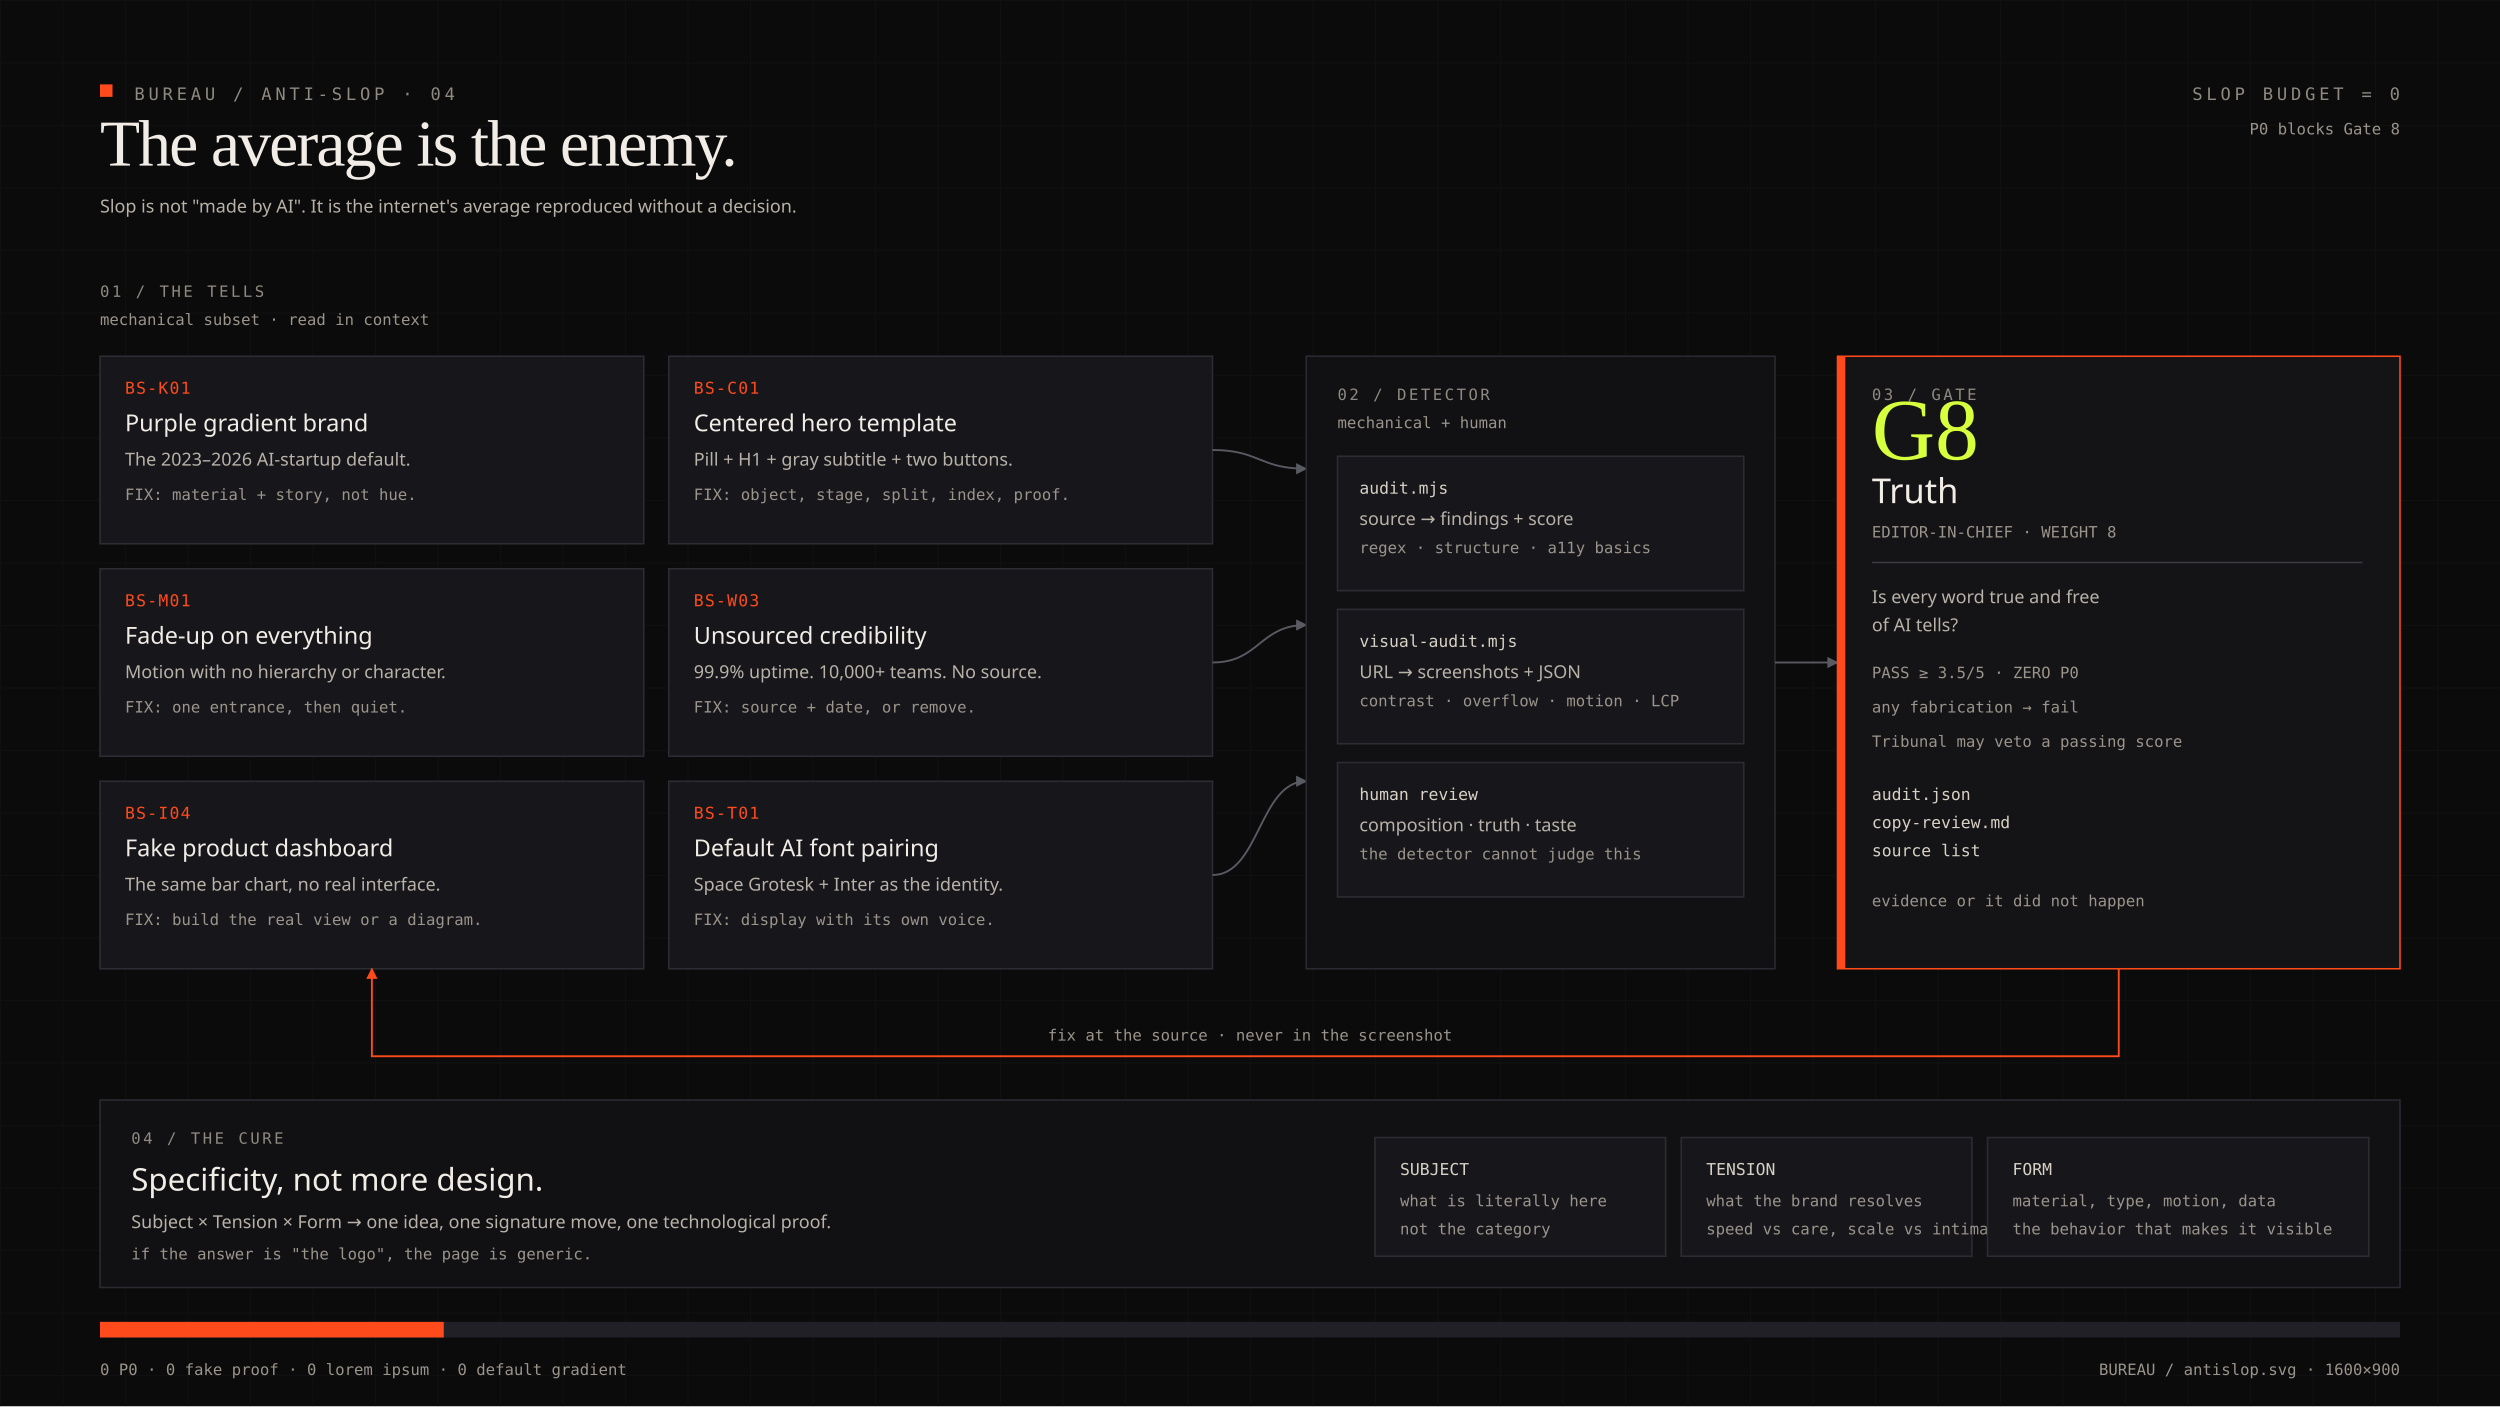
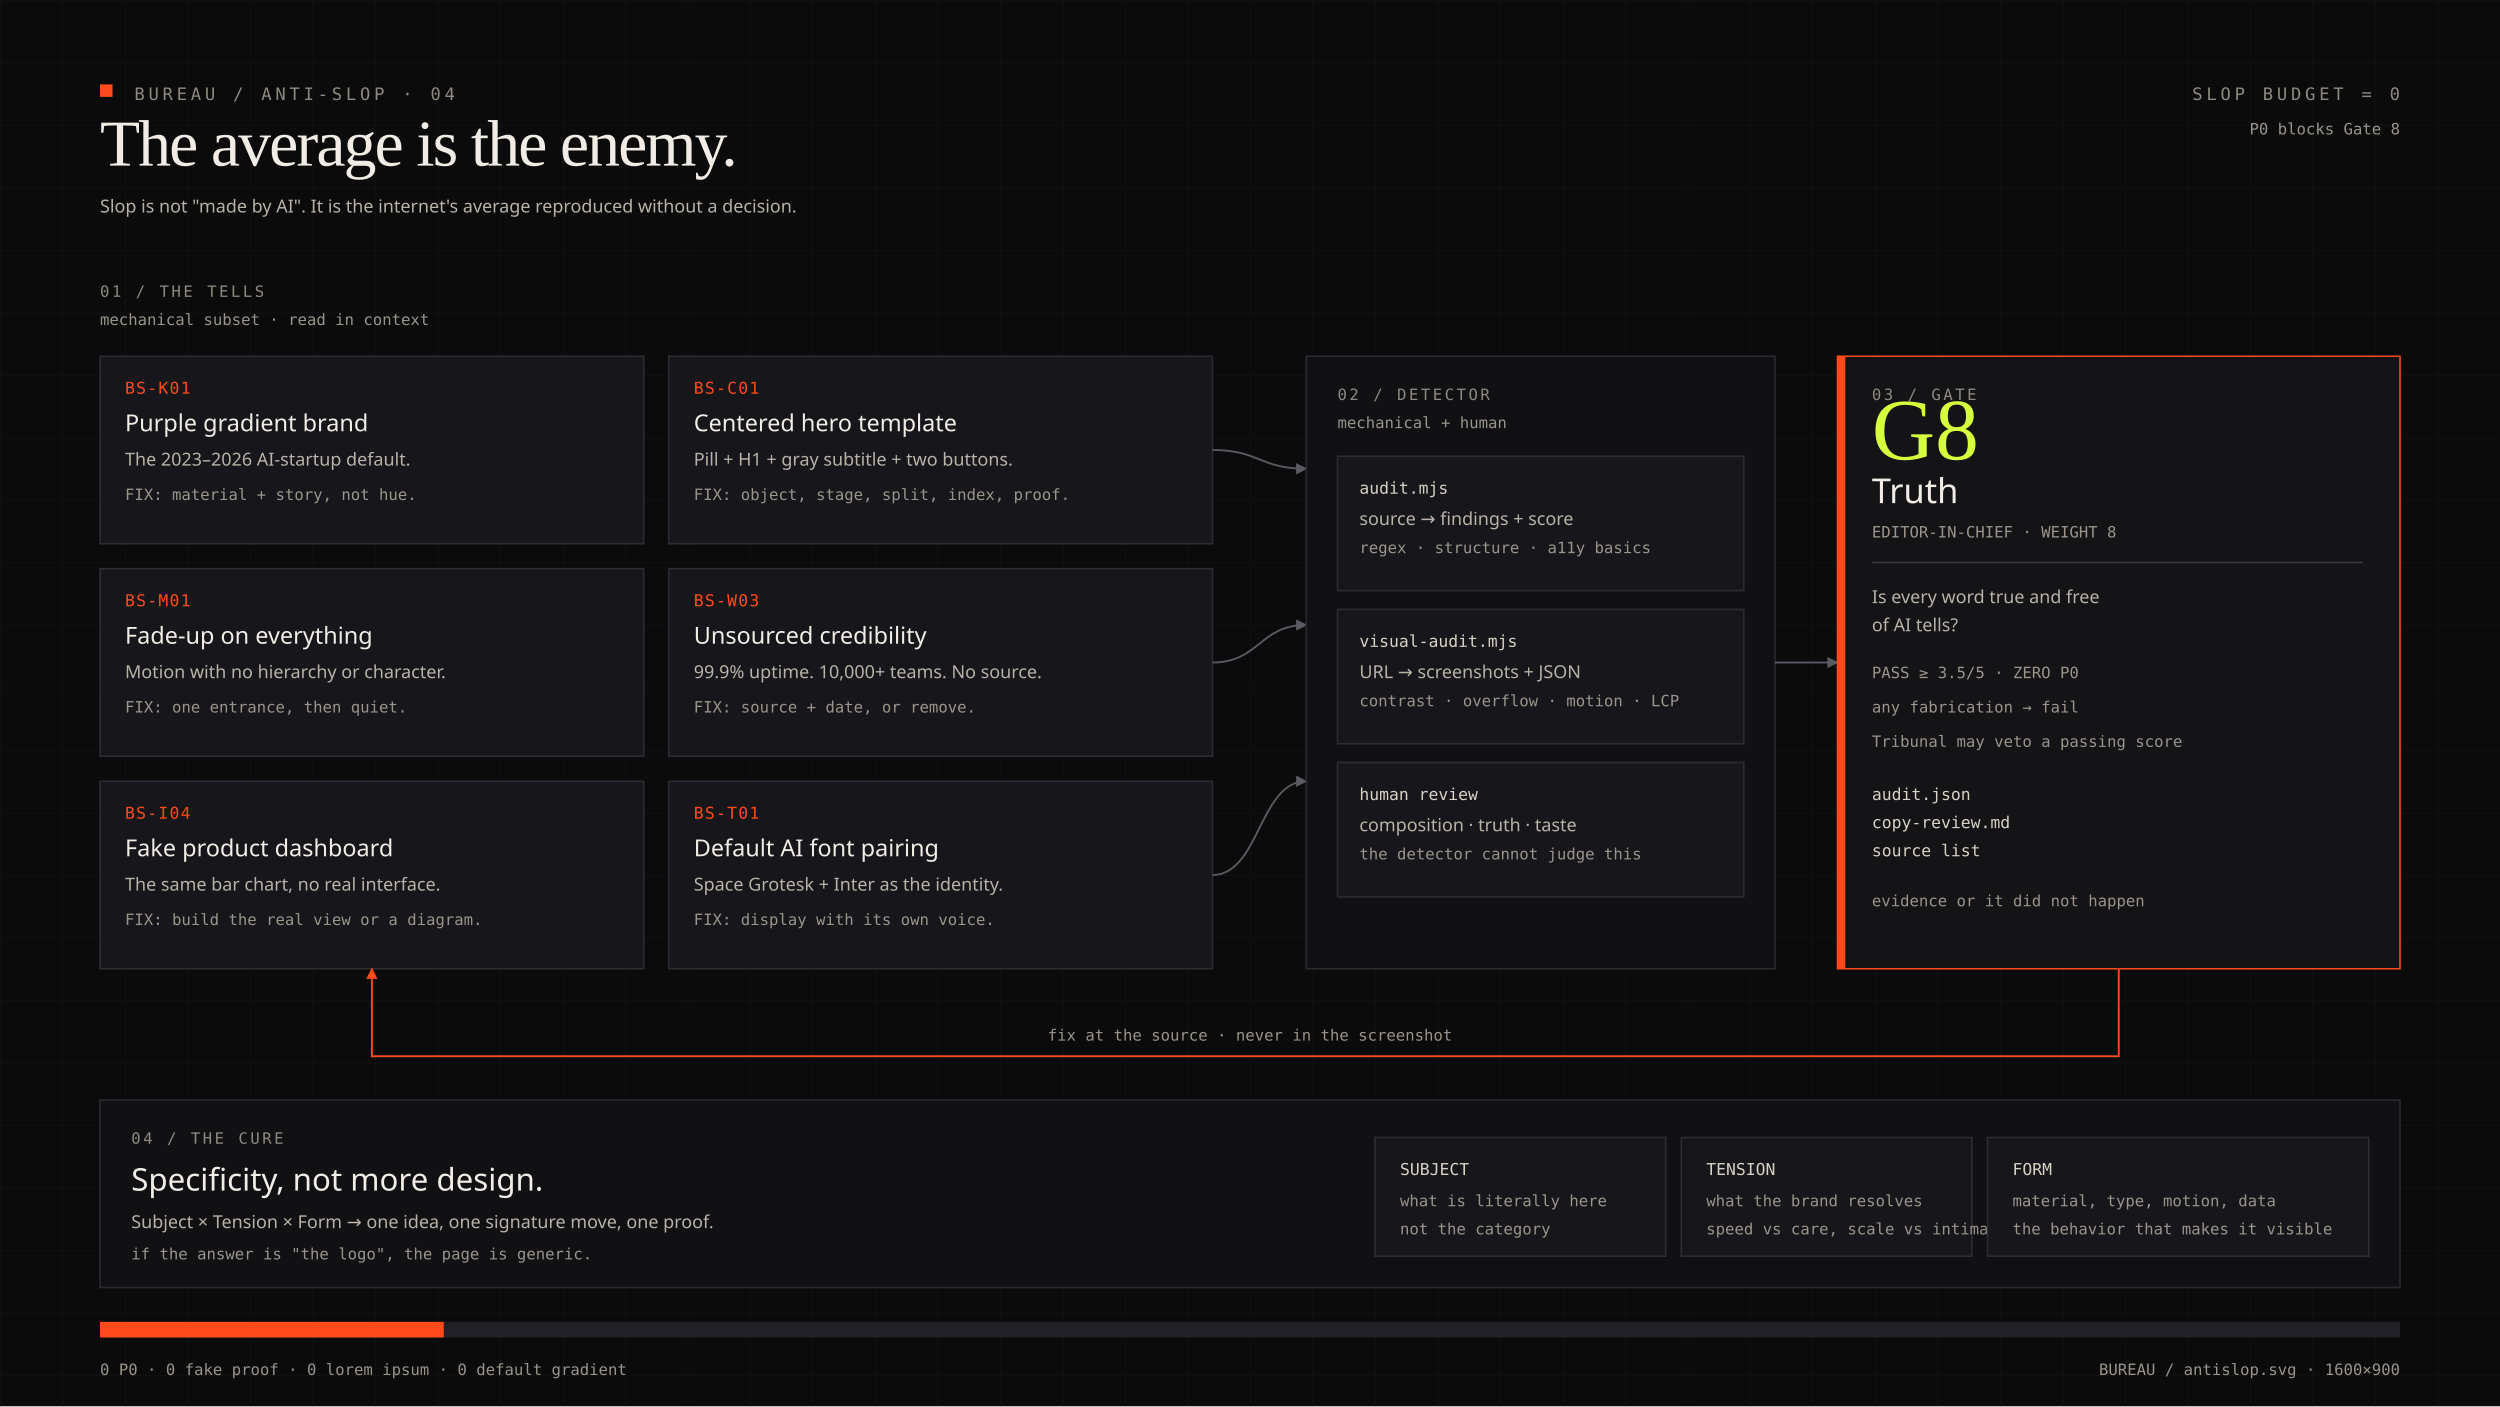
<svg xmlns="http://www.w3.org/2000/svg" width="1600" height="900" viewBox="0 0 1600 900" role="img" aria-labelledby="title desc">
  <defs>
    <marker id="a" viewBox="0 0 10 10" refX="9" refY="5" markerWidth="6" markerHeight="6" orient="auto-start-reverse">
      <path d="M0 0 L10 5 L0 10 Z" fill="#5A5A62" />
    </marker>
    <marker id="aa" viewBox="0 0 10 10" refX="9" refY="5" markerWidth="6" markerHeight="6" orient="auto-start-reverse">
      <path d="M0 0 L10 5 L0 10 Z" fill="#FF4A1C" />
    </marker>
    <pattern id="g" width="40" height="40" patternUnits="userSpaceOnUse">
      <path d="M40 0H0V40" fill="none" stroke="#17171B" stroke-width="1" />
    </pattern>
    <style>
    .bg{fill:#0B0B0C}
    .title{font-family:Georgia,'Times New Roman',serif;font-size:42px;fill:#F1EDE6;letter-spacing:-1.2px}
    .sub{font-family:'IBM Plex Mono',ui-monospace,monospace;font-size:11px;fill:#8F8A81;letter-spacing:2.4px}
    .label{font-family:'IBM Plex Mono',ui-monospace,monospace;font-size:10px;fill:#8F8A81;letter-spacing:1.6px}
    .t{font-family:Archivo,system-ui,sans-serif;font-size:15px;fill:#F1EDE6}
    .ts{font-family:Archivo,system-ui,sans-serif;font-size:11.5px;fill:#B8B2A8}
    .m{font-family:'IBM Plex Mono',ui-monospace,monospace;font-size:10px;fill:#9A948B}
    .mono{font-family:'IBM Plex Mono',ui-monospace,monospace;font-size:10.5px;fill:#D8D2C6}
    .id{font-family:'IBM Plex Mono',ui-monospace,monospace;font-size:10.5px;fill:#FF4A1C;letter-spacing:.8px}
    .big{font-family:Georgia,'Times New Roman',serif;font-size:56px;fill:#D6FF3E}
    .box{fill:#111114;stroke:#2A2A30;stroke-width:1}
    .boxA{fill:#141316;stroke:#FF4A1C;stroke-width:1}
    .chip{fill:#17171B;stroke:#2C2C33;stroke-width:1}
    .line{stroke:#3A3A42;stroke-width:1;fill:none}
    .dash{stroke:#4A4A52;stroke-width:1;fill:none;stroke-dasharray:3 5}
    .flow{stroke:#5A5A62;stroke-width:1.2;fill:none;marker-end:url(#a)}
    .flowA{stroke:#FF4A1C;stroke-width:1.2;fill:none;marker-end:url(#aa)}
    .acid{fill:#D6FF3E}
  </style>
  </defs>
  <rect class="bg" width="1600" height="900" />
  <rect width="1600" height="900" fill="url(#g)" opacity=".5" />
  <rect x="64" y="54" width="8" height="8" fill="#FF4A1C" />
  <text x="86" y="64" class="sub">BUREAU / ANTI-SLOP · 04</text>
  <text x="64" y="106" class="title">The average is the enemy.</text>
  <text x="64" y="136" class="ts">Slop is not "made by AI". It is the internet's average reproduced without a decision.</text>
  <text x="1536" y="64" class="sub" text-anchor="end">SLOP BUDGET = 0</text>
  <text x="1536" y="86" class="m" text-anchor="end">P0 blocks Gate 8</text>
  <text x="64" y="190" class="label">01 / THE TELLS</text>
  <text x="64" y="208" class="m">mechanical subset · read in context</text>
  <g>
    <rect x="64" y="228" width="348" height="120" class="chip" />
    <text x="80" y="252" class="id">BS-K01</text>
    <text x="80" y="276" class="t">Purple gradient brand</text>
    <text x="80" y="298" class="ts">The 2023–2026 AI-startup default.</text>
    <text x="80" y="320" class="m">FIX: material + story, not hue.</text>
    <rect x="428" y="228" width="348" height="120" class="chip" />
    <text x="444" y="252" class="id">BS-C01</text>
    <text x="444" y="276" class="t">Centered hero template</text>
    <text x="444" y="298" class="ts">Pill + H1 + gray subtitle + two buttons.</text>
    <text x="444" y="320" class="m">FIX: object, stage, split, index, proof.</text>
    <rect x="64" y="364" width="348" height="120" class="chip" />
    <text x="80" y="388" class="id">BS-M01</text>
    <text x="80" y="412" class="t">Fade-up on everything</text>
    <text x="80" y="434" class="ts">Motion with no hierarchy or character.</text>
    <text x="80" y="456" class="m">FIX: one entrance, then quiet.</text>
    <rect x="428" y="364" width="348" height="120" class="chip" />
    <text x="444" y="388" class="id">BS-W03</text>
    <text x="444" y="412" class="t">Unsourced credibility</text>
    <text x="444" y="434" class="ts">99.9% uptime. 10,000+ teams. No source.</text>
    <text x="444" y="456" class="m">FIX: source + date, or remove.</text>
    <rect x="64" y="500" width="348" height="120" class="chip" />
    <text x="80" y="524" class="id">BS-I04</text>
    <text x="80" y="548" class="t">Fake product dashboard</text>
    <text x="80" y="570" class="ts">The same bar chart, no real interface.</text>
    <text x="80" y="592" class="m">FIX: build the real view or a diagram.</text>
    <rect x="428" y="500" width="348" height="120" class="chip" />
    <text x="444" y="524" class="id">BS-T01</text>
    <text x="444" y="548" class="t">Default AI font pairing</text>
    <text x="444" y="570" class="ts">Space Grotesk + Inter as the identity.</text>
    <text x="444" y="592" class="m">FIX: display with its own voice.</text>
  </g>
  <path d="M776 288 C806 288 806 300 836 300" class="flow" />
  <path d="M776 424 C806 424 806 400 836 400" class="flow" />
  <path d="M776 560 C806 560 806 500 836 500" class="flow" />
  <rect x="836" y="228" width="300" height="392" class="box" />
  <text x="856" y="256" class="label">02 / DETECTOR</text>
  <text x="856" y="274" class="m">mechanical + human</text>
  <rect x="856" y="292" width="260" height="86" class="chip" />
  <text x="870" y="316" class="mono" fill="#FF4A1C">audit.mjs</text>
  <text x="870" y="336" class="ts">source → findings + score</text>
  <text x="870" y="354" class="m">regex · structure · a11y basics</text>
  <rect x="856" y="390" width="260" height="86" class="chip" />
  <text x="870" y="414" class="mono" fill="#FF4A1C">visual-audit.mjs</text>
  <text x="870" y="434" class="ts">URL → screenshots + JSON</text>
  <text x="870" y="452" class="m">contrast · overflow · motion · LCP</text>
  <rect x="856" y="488" width="260" height="86" class="chip" />
  <text x="870" y="512" class="mono" fill="#D6FF3E">human review</text>
  <text x="870" y="532" class="ts">composition · truth · taste</text>
  <text x="870" y="550" class="m">the detector cannot judge this</text>
  <path d="M1136 424 L1176 424" class="flow" />
  <rect x="1176" y="228" width="360" height="392" class="boxA" />
  <rect x="1176" y="228" width="5" height="392" fill="#FF4A1C" />
  <text x="1198" y="256" class="label">03 / GATE</text>
  <text x="1198" y="294" class="big">G8</text>
  <text x="1198" y="322" class="t" style="font-size:22px">Truth</text>
  <text x="1198" y="344" class="m">EDITOR-IN-CHIEF · WEIGHT 8</text>
  <line x1="1198" y1="360" x2="1512" y2="360" class="line" />
  <text x="1198" y="386" class="ts">Is every word true and free</text>
  <text x="1198" y="404" class="ts">of AI tells?</text>
  <text x="1198" y="434" class="m">PASS ≥ 3.5/5 · ZERO P0</text>
  <text x="1198" y="456" class="m">any fabrication → fail</text>
  <text x="1198" y="478" class="m">Tribunal may veto a passing score</text>
  <text x="1198" y="512" class="mono" fill="#FF4A1C">audit.json</text>
  <text x="1198" y="530" class="mono" fill="#FF4A1C">copy-review.md</text>
  <text x="1198" y="548" class="mono" fill="#FF4A1C">source list</text>
  <text x="1198" y="580" class="m" fill="#6F6A63">evidence or it did not happen</text>
  <path d="M1356 620 L1356 676 L238 676 L238 620" class="flowA" />
  <text x="800" y="666" class="m" fill="#FF4A1C" text-anchor="middle">fix at the source · never in the screenshot</text>
  <rect x="64" y="704" width="1472" height="120" class="box" />
  <text x="84" y="732" class="label">04 / THE CURE</text>
  <text x="84" y="762" class="t" style="font-size:20px">Specificity, not more design.</text>
-   <text x="84" y="786" class="ts">Subject × Tension × Form → one idea, one signature move, one technological proof.</text>
+   <text x="84" y="786" class="ts">Subject × Tension × Form → one idea, one signature move, one proof.</text>
  <text x="84" y="806" class="m">if the answer is "the logo", the page is generic.</text>
  <g>
    <rect x="880" y="728" width="186" height="76" class="chip" />
    <text x="896" y="752" class="mono">SUBJECT</text>
    <text x="896" y="772" class="m">what is literally here</text>
    <text x="896" y="790" class="m">not the category</text>
    <rect x="1076" y="728" width="186" height="76" class="chip" />
    <text x="1092" y="752" class="mono">TENSION</text>
    <text x="1092" y="772" class="m">what the brand resolves</text>
    <text x="1092" y="790" class="m">speed vs care, scale vs intimacy</text>
    <rect x="1272" y="728" width="244" height="76" class="chip" />
    <text x="1288" y="752" class="mono">FORM</text>
    <text x="1288" y="772" class="m">material, type, motion, data</text>
    <text x="1288" y="790" class="m">the behavior that makes it visible</text>
  </g>
  <rect x="64" y="846" width="1472" height="10" fill="#202026" />
  <rect x="64" y="846" width="220" height="10" fill="#FF4A1C" />
  <text x="64" y="880" class="m">0 P0 · 0 fake proof · 0 lorem ipsum · 0 default gradient</text>
  <text x="1536" y="880" class="m" text-anchor="end">BUREAU / antislop.svg · 1600×900</text>
</svg>
